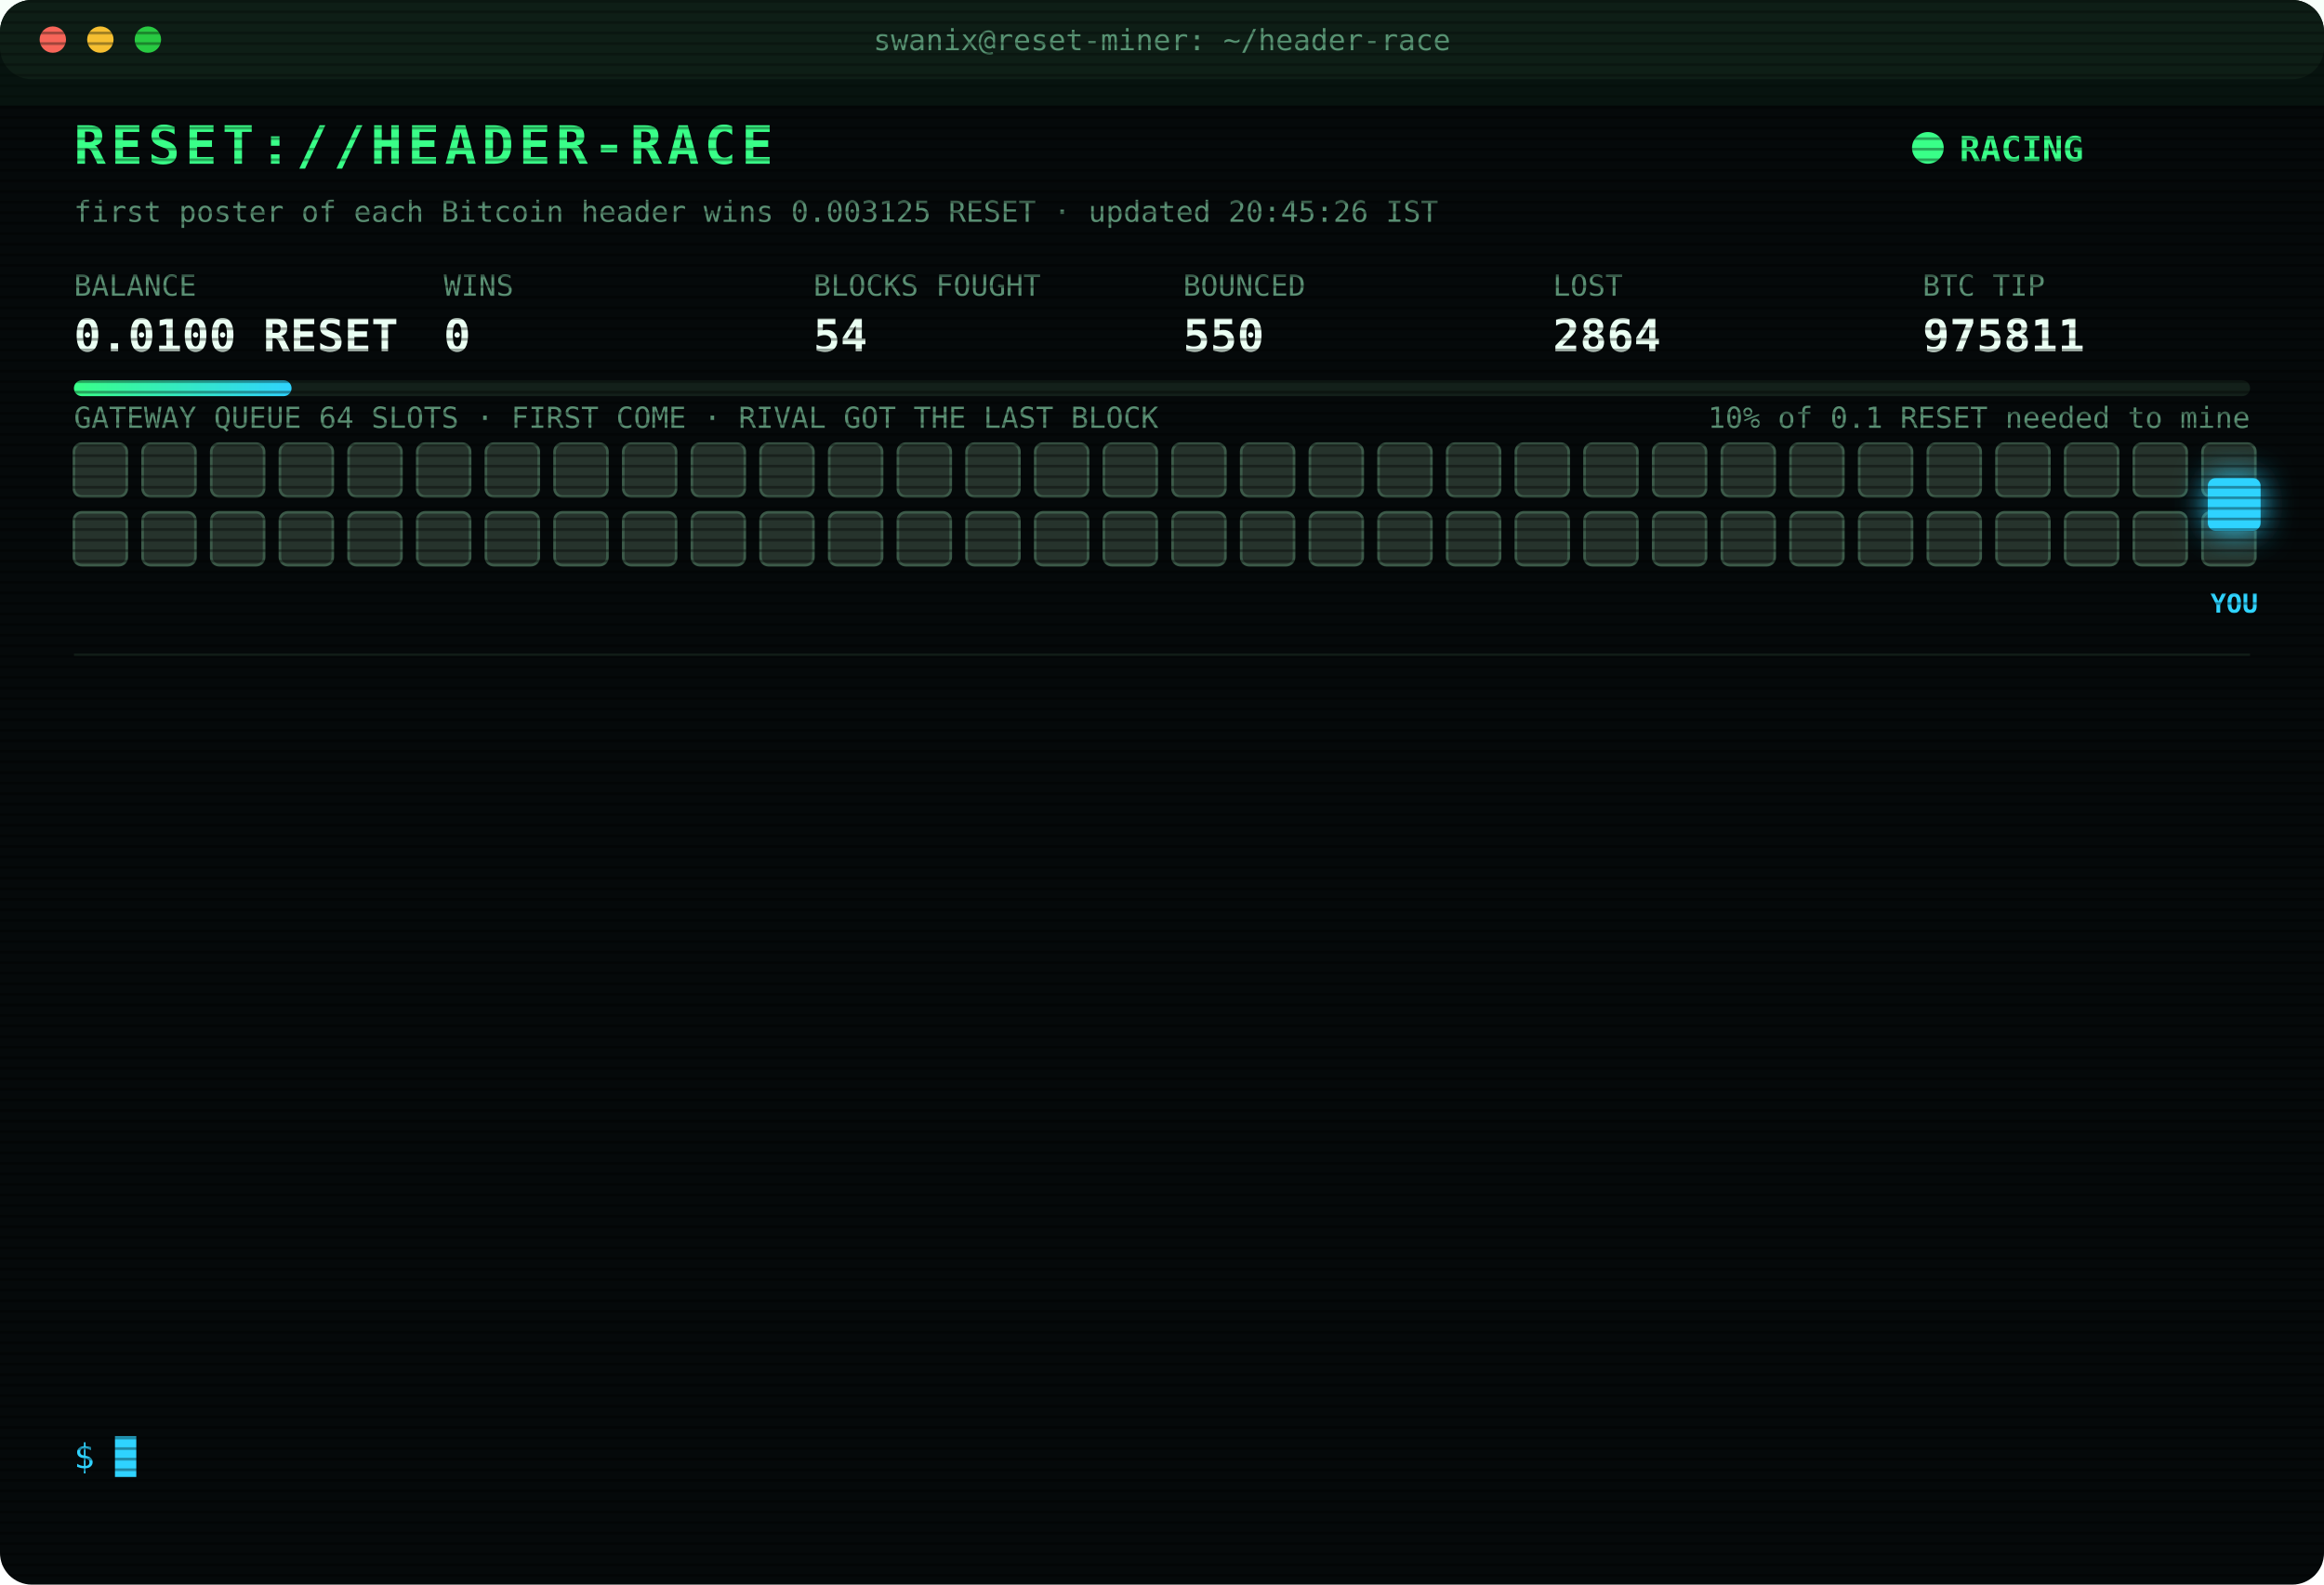
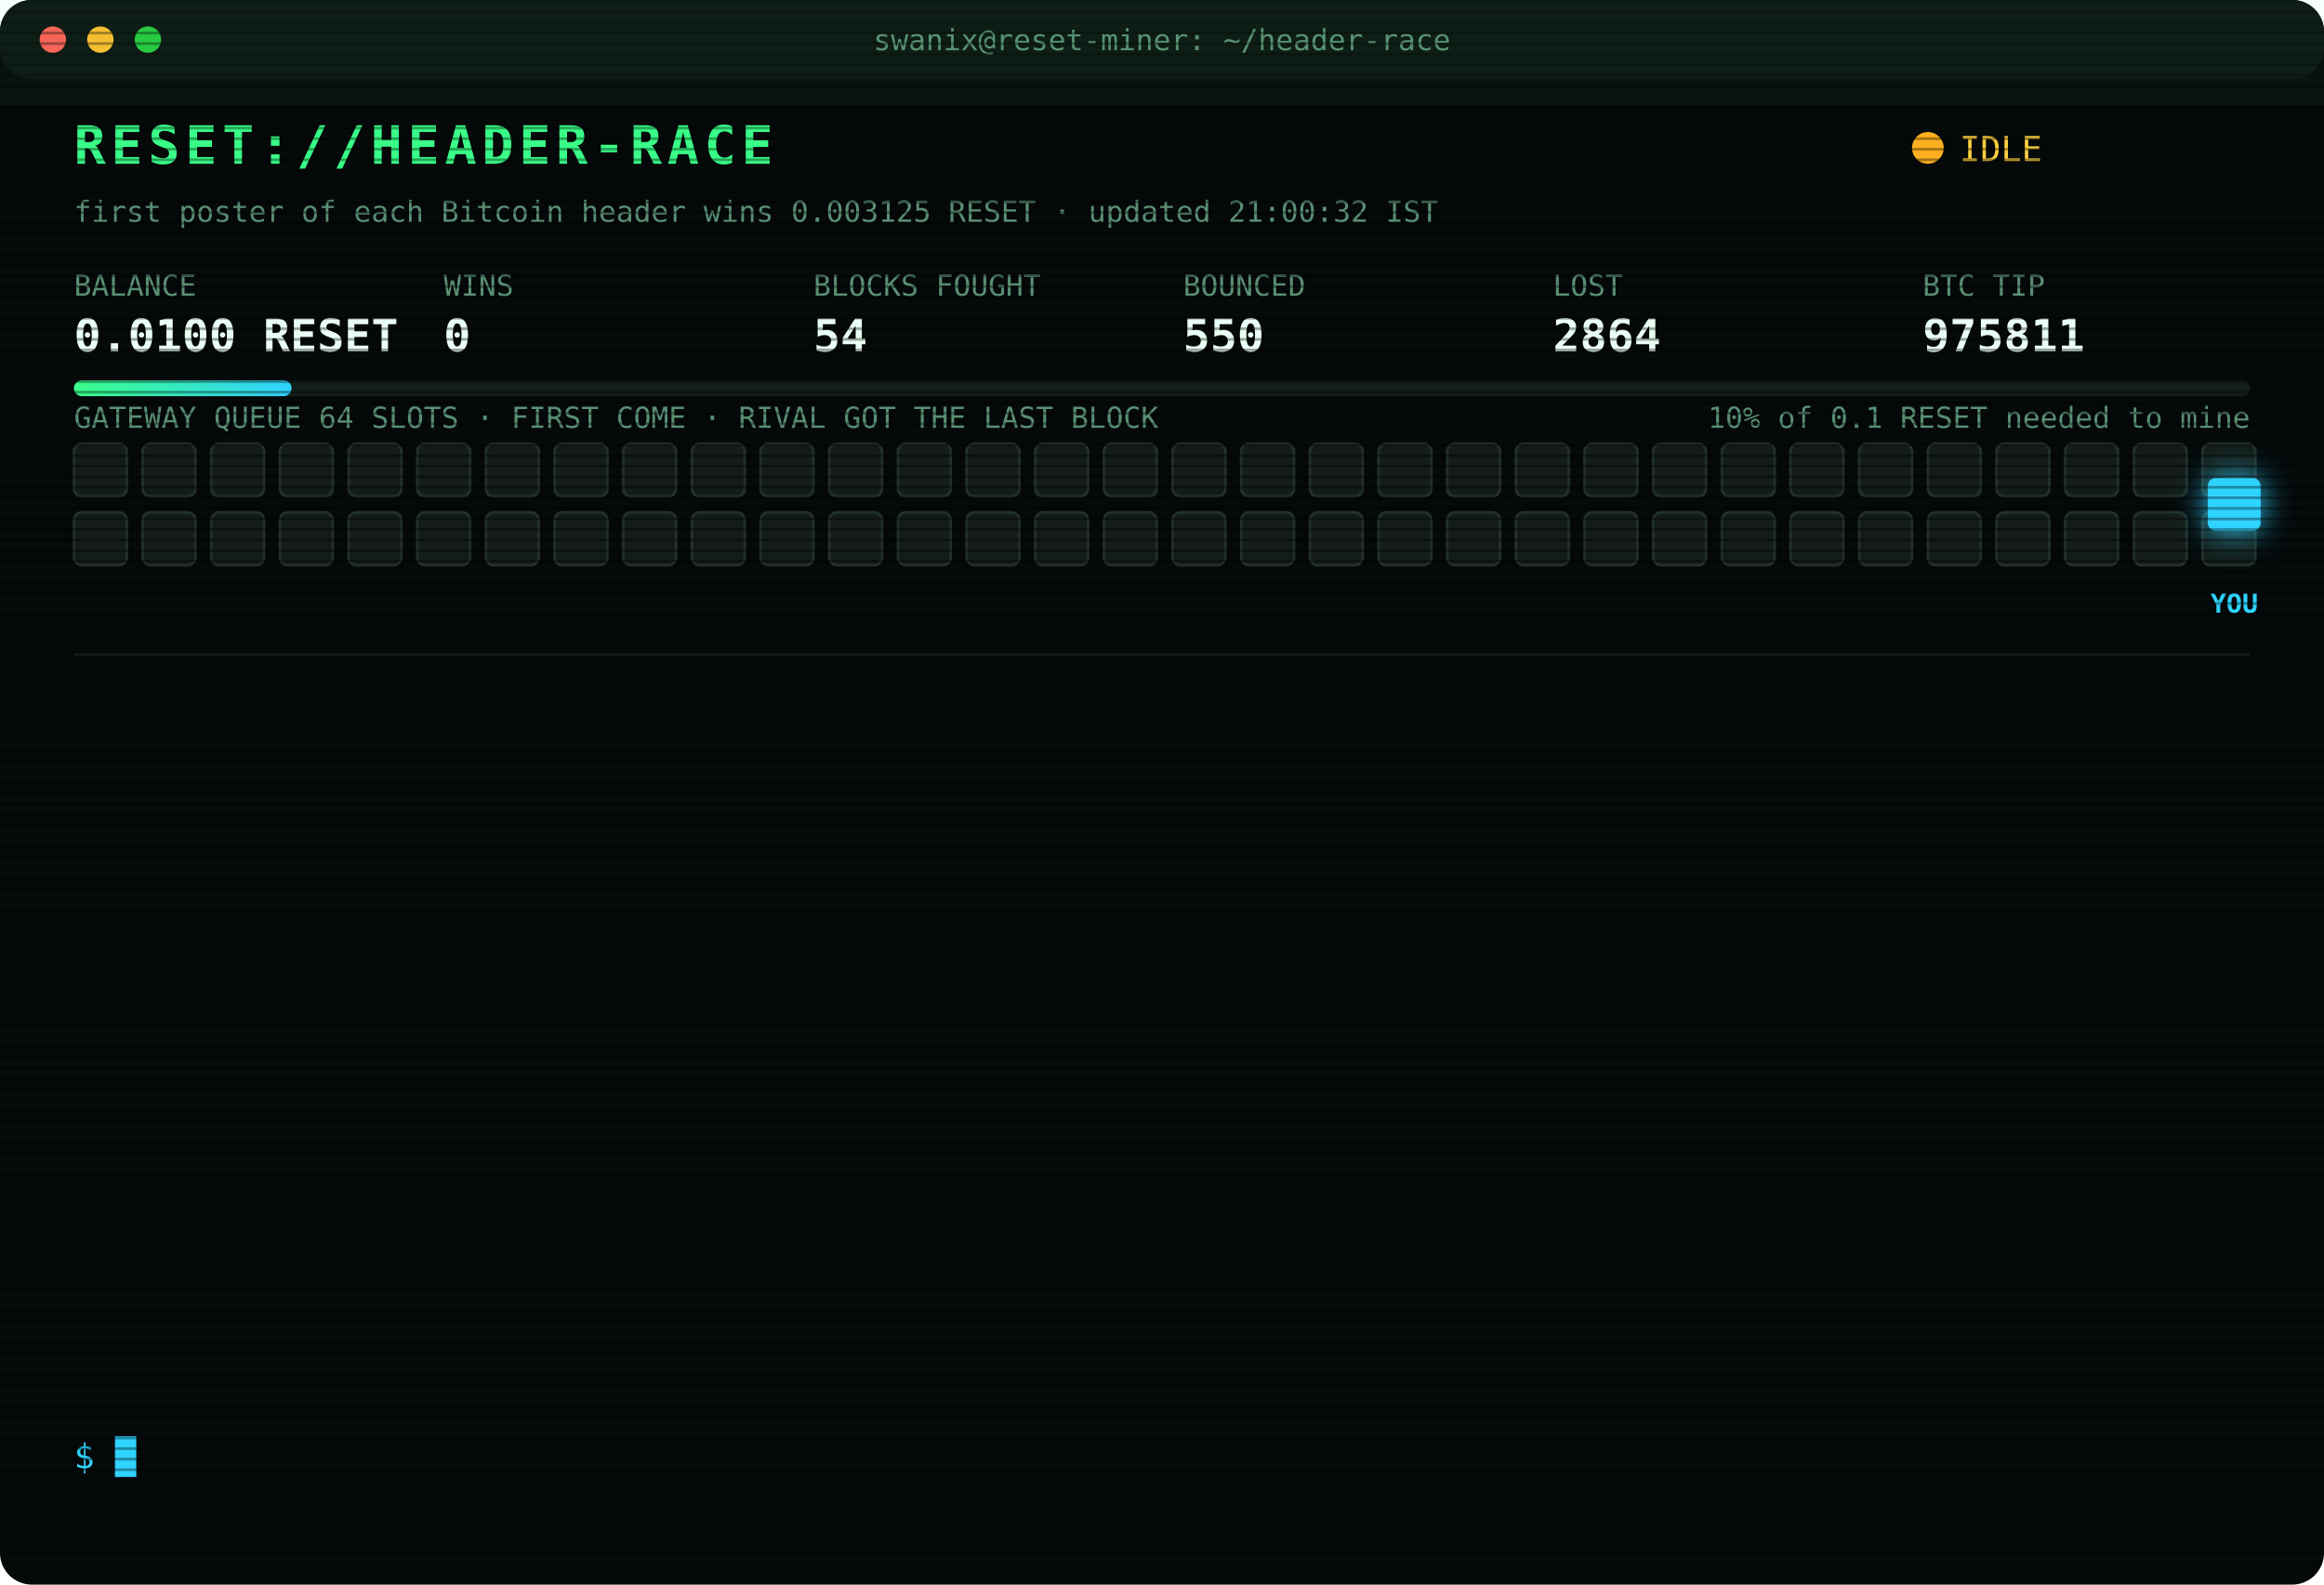
<svg xmlns="http://www.w3.org/2000/svg" width="880" height="600" viewBox="0 0 880 600" font-family="ui-monospace,SFMono-Regular,Menlo,Consolas,monospace">
  <style>
text{font-size:13px;fill:#7CFFB2}
.title{font-size:20px;font-weight:700;fill:#39FF88;letter-spacing:2px;animation:glitch 3s infinite steps(1)}
.sub{fill:#2fd3ff}.k{fill:#5a8f73;font-size:11px}.v{font-size:17px;font-weight:700;fill:#eafff3}
.ts{fill:#3f6b56}.boot{fill:#2fd3ff}.dim{fill:#5a8f73}.bad{fill:#ff4d6d}.warn{fill:#ffd23f}.mag{fill:#ff5cf0}.win{fill:#39FF88;font-weight:700}
.tag{font-size:10px;fill:#2fd3ff;font-weight:700}
.rival{fill:#26332c;stroke:#3c5a49;animation:jam 1.2s infinite alternate}
.idle{fill:#141c18;stroke:#22302a;animation:breathe 4s infinite}
.me{fill:#2fd3ff;filter:drop-shadow(0 0 6px #2fd3ff)}
.hover{animation:nudge 1.1s infinite ease-in-out}.bounce{animation:kick 1.4s infinite}
.ln{opacity:0;animation:in .4s forwards}
.cur{animation:blink 1s infinite steps(1)}
.scan{animation:scan 6s infinite linear}
.led{animation:blink 1.4s infinite}
@keyframes in{from{opacity:0;transform:translateX(-6px)}to{opacity:1;transform:none}}
@keyframes blink{50%{opacity:0}}
@keyframes jam{to{fill:#33463b}}
@keyframes breathe{50%{opacity:.4}}
@keyframes nudge{50%{transform:translateX(-10px)}}
@keyframes kick{0%,100%{transform:none}30%{transform:translateX(-14px)}55%{transform:translateX(10px) translateY(-6px)}}
@keyframes glitch{0%,92%{transform:none}93%{transform:translateX(2px);fill:#ff4d6d}95%{transform:translateX(-2px);fill:#2fd3ff}97%{transform:none}}
@keyframes scan{from{transform:translateY(-40px)}to{transform:translateY(600px)}}
</style>
  <defs>
    <pattern id="sl" width="4" height="4" patternUnits="userSpaceOnUse">
      <rect width="4" height="1" fill="#000" opacity=".35" />
    </pattern>
    <linearGradient id="bar">
      <stop offset="0" stop-color="#39FF88" />
      <stop offset="1" stop-color="#2fd3ff" />
    </linearGradient>
  </defs>
  <rect width="880" height="600" rx="12" fill="#05090a" />
  <rect width="880" height="30" rx="12" fill="#0d1512" />
  <circle cx="20" cy="15" r="5" fill="#ff5f57" />
  <circle cx="38" cy="15" r="5" fill="#febc2e" />
  <circle cx="56" cy="15" r="5" fill="#28c840" />
  <text x="440" y="19" text-anchor="middle" class="k">swanix@reset-miner: ~/header-race</text>
  <text x="28" y="62" class="title">RESET://HEADER-RACE</text>
-   <circle class="led" cx="730" cy="56" r="6" fill="#39FF88" />
-   <text x="742" y="61" class="win">RACING</text>
-   <text x="28" y="84" class="k">first poster of each Bitcoin header wins 0.003125 RESET · updated 20:45:26 IST</text>
+   <circle class="led" cx="730" cy="56" r="6" fill="#ffb020" />
+   <text x="742" y="61" class="warn">IDLE</text>
+   <text x="28" y="84" class="k">first poster of each Bitcoin header wins 0.003125 RESET · updated 21:00:32 IST</text>
  <text x="28" y="112" class="k">BALANCE</text>
  <text x="28" y="133" class="v">0.0100 RESET</text>
  <text x="168" y="112" class="k">WINS</text>
  <text x="168" y="133" class="v">0</text>
  <text x="308" y="112" class="k">BLOCKS FOUGHT</text>
  <text x="308" y="133" class="v">54</text>
  <text x="448" y="112" class="k">BOUNCED</text>
  <text x="448" y="133" class="v">550</text>
  <text x="588" y="112" class="k">LOST</text>
  <text x="588" y="133" class="v">2864</text>
  <text x="728" y="112" class="k">BTC TIP</text>
  <text x="728" y="133" class="v">975811</text>
  <rect x="28" y="144" width="824" height="6" rx="3" fill="#13201a" />
  <rect x="28" y="144" width="82.4" height="6" rx="3" fill="url(#bar)" />
  <text x="852" y="162" text-anchor="end" class="k">10% of 0.1 RESET needed to mine</text>
  <text x="28" y="162" class="k">GATEWAY QUEUE 64 SLOTS · FIRST COME · RIVAL GOT THE LAST BLOCK</text>
-   <rect class="rival" x="28" y="168" width="20" height="20" rx="3" style="animation-delay:0.00s" />
-   <rect class="rival" x="54" y="168" width="20" height="20" rx="3" style="animation-delay:0.05s" />
-   <rect class="rival" x="80" y="168" width="20" height="20" rx="3" style="animation-delay:0.10s" />
-   <rect class="rival" x="106" y="168" width="20" height="20" rx="3" style="animation-delay:0.15s" />
-   <rect class="rival" x="132" y="168" width="20" height="20" rx="3" style="animation-delay:0.20s" />
-   <rect class="rival" x="158" y="168" width="20" height="20" rx="3" style="animation-delay:0.25s" />
-   <rect class="rival" x="184" y="168" width="20" height="20" rx="3" style="animation-delay:0.30s" />
-   <rect class="rival" x="210" y="168" width="20" height="20" rx="3" style="animation-delay:0.35s" />
-   <rect class="rival" x="236" y="168" width="20" height="20" rx="3" style="animation-delay:0.40s" />
-   <rect class="rival" x="262" y="168" width="20" height="20" rx="3" style="animation-delay:0.45s" />
-   <rect class="rival" x="288" y="168" width="20" height="20" rx="3" style="animation-delay:0.50s" />
-   <rect class="rival" x="314" y="168" width="20" height="20" rx="3" style="animation-delay:0.55s" />
-   <rect class="rival" x="340" y="168" width="20" height="20" rx="3" style="animation-delay:0.60s" />
-   <rect class="rival" x="366" y="168" width="20" height="20" rx="3" style="animation-delay:0.65s" />
-   <rect class="rival" x="392" y="168" width="20" height="20" rx="3" style="animation-delay:0.70s" />
-   <rect class="rival" x="418" y="168" width="20" height="20" rx="3" style="animation-delay:0.75s" />
-   <rect class="rival" x="444" y="168" width="20" height="20" rx="3" style="animation-delay:0.80s" />
-   <rect class="rival" x="470" y="168" width="20" height="20" rx="3" style="animation-delay:0.85s" />
-   <rect class="rival" x="496" y="168" width="20" height="20" rx="3" style="animation-delay:0.90s" />
-   <rect class="rival" x="522" y="168" width="20" height="20" rx="3" style="animation-delay:0.95s" />
-   <rect class="rival" x="548" y="168" width="20" height="20" rx="3" style="animation-delay:1.00s" />
-   <rect class="rival" x="574" y="168" width="20" height="20" rx="3" style="animation-delay:1.05s" />
-   <rect class="rival" x="600" y="168" width="20" height="20" rx="3" style="animation-delay:1.10s" />
-   <rect class="rival" x="626" y="168" width="20" height="20" rx="3" style="animation-delay:1.15s" />
-   <rect class="rival" x="652" y="168" width="20" height="20" rx="3" style="animation-delay:1.20s" />
-   <rect class="rival" x="678" y="168" width="20" height="20" rx="3" style="animation-delay:1.25s" />
-   <rect class="rival" x="704" y="168" width="20" height="20" rx="3" style="animation-delay:1.30s" />
-   <rect class="rival" x="730" y="168" width="20" height="20" rx="3" style="animation-delay:1.35s" />
-   <rect class="rival" x="756" y="168" width="20" height="20" rx="3" style="animation-delay:1.40s" />
-   <rect class="rival" x="782" y="168" width="20" height="20" rx="3" style="animation-delay:1.45s" />
-   <rect class="rival" x="808" y="168" width="20" height="20" rx="3" style="animation-delay:1.50s" />
-   <rect class="rival" x="834" y="168" width="20" height="20" rx="3" style="animation-delay:1.55s" />
-   <rect class="rival" x="28" y="194" width="20" height="20" rx="3" style="animation-delay:1.60s" />
-   <rect class="rival" x="54" y="194" width="20" height="20" rx="3" style="animation-delay:1.65s" />
-   <rect class="rival" x="80" y="194" width="20" height="20" rx="3" style="animation-delay:1.70s" />
-   <rect class="rival" x="106" y="194" width="20" height="20" rx="3" style="animation-delay:1.75s" />
-   <rect class="rival" x="132" y="194" width="20" height="20" rx="3" style="animation-delay:1.80s" />
-   <rect class="rival" x="158" y="194" width="20" height="20" rx="3" style="animation-delay:1.85s" />
-   <rect class="rival" x="184" y="194" width="20" height="20" rx="3" style="animation-delay:1.90s" />
-   <rect class="rival" x="210" y="194" width="20" height="20" rx="3" style="animation-delay:1.95s" />
-   <rect class="rival" x="236" y="194" width="20" height="20" rx="3" style="animation-delay:2.00s" />
-   <rect class="rival" x="262" y="194" width="20" height="20" rx="3" style="animation-delay:2.05s" />
-   <rect class="rival" x="288" y="194" width="20" height="20" rx="3" style="animation-delay:2.10s" />
-   <rect class="rival" x="314" y="194" width="20" height="20" rx="3" style="animation-delay:2.15s" />
-   <rect class="rival" x="340" y="194" width="20" height="20" rx="3" style="animation-delay:2.20s" />
-   <rect class="rival" x="366" y="194" width="20" height="20" rx="3" style="animation-delay:2.25s" />
-   <rect class="rival" x="392" y="194" width="20" height="20" rx="3" style="animation-delay:2.30s" />
-   <rect class="rival" x="418" y="194" width="20" height="20" rx="3" style="animation-delay:2.35s" />
-   <rect class="rival" x="444" y="194" width="20" height="20" rx="3" style="animation-delay:2.40s" />
-   <rect class="rival" x="470" y="194" width="20" height="20" rx="3" style="animation-delay:2.45s" />
-   <rect class="rival" x="496" y="194" width="20" height="20" rx="3" style="animation-delay:2.50s" />
-   <rect class="rival" x="522" y="194" width="20" height="20" rx="3" style="animation-delay:2.55s" />
-   <rect class="rival" x="548" y="194" width="20" height="20" rx="3" style="animation-delay:2.60s" />
-   <rect class="rival" x="574" y="194" width="20" height="20" rx="3" style="animation-delay:2.65s" />
-   <rect class="rival" x="600" y="194" width="20" height="20" rx="3" style="animation-delay:2.70s" />
-   <rect class="rival" x="626" y="194" width="20" height="20" rx="3" style="animation-delay:2.75s" />
-   <rect class="rival" x="652" y="194" width="20" height="20" rx="3" style="animation-delay:2.80s" />
-   <rect class="rival" x="678" y="194" width="20" height="20" rx="3" style="animation-delay:2.85s" />
-   <rect class="rival" x="704" y="194" width="20" height="20" rx="3" style="animation-delay:2.90s" />
-   <rect class="rival" x="730" y="194" width="20" height="20" rx="3" style="animation-delay:2.95s" />
-   <rect class="rival" x="756" y="194" width="20" height="20" rx="3" style="animation-delay:3.00s" />
-   <rect class="rival" x="782" y="194" width="20" height="20" rx="3" style="animation-delay:3.05s" />
-   <rect class="rival" x="808" y="194" width="20" height="20" rx="3" style="animation-delay:3.10s" />
-   <rect class="rival" x="834" y="194" width="20" height="20" rx="3" style="animation-delay:3.15s" />
+   <rect class="idle" x="28" y="168" width="20" height="20" rx="3" style="animation-delay:0.00s" />
+   <rect class="idle" x="54" y="168" width="20" height="20" rx="3" style="animation-delay:0.05s" />
+   <rect class="idle" x="80" y="168" width="20" height="20" rx="3" style="animation-delay:0.10s" />
+   <rect class="idle" x="106" y="168" width="20" height="20" rx="3" style="animation-delay:0.15s" />
+   <rect class="idle" x="132" y="168" width="20" height="20" rx="3" style="animation-delay:0.20s" />
+   <rect class="idle" x="158" y="168" width="20" height="20" rx="3" style="animation-delay:0.25s" />
+   <rect class="idle" x="184" y="168" width="20" height="20" rx="3" style="animation-delay:0.30s" />
+   <rect class="idle" x="210" y="168" width="20" height="20" rx="3" style="animation-delay:0.35s" />
+   <rect class="idle" x="236" y="168" width="20" height="20" rx="3" style="animation-delay:0.40s" />
+   <rect class="idle" x="262" y="168" width="20" height="20" rx="3" style="animation-delay:0.45s" />
+   <rect class="idle" x="288" y="168" width="20" height="20" rx="3" style="animation-delay:0.50s" />
+   <rect class="idle" x="314" y="168" width="20" height="20" rx="3" style="animation-delay:0.55s" />
+   <rect class="idle" x="340" y="168" width="20" height="20" rx="3" style="animation-delay:0.60s" />
+   <rect class="idle" x="366" y="168" width="20" height="20" rx="3" style="animation-delay:0.65s" />
+   <rect class="idle" x="392" y="168" width="20" height="20" rx="3" style="animation-delay:0.70s" />
+   <rect class="idle" x="418" y="168" width="20" height="20" rx="3" style="animation-delay:0.75s" />
+   <rect class="idle" x="444" y="168" width="20" height="20" rx="3" style="animation-delay:0.80s" />
+   <rect class="idle" x="470" y="168" width="20" height="20" rx="3" style="animation-delay:0.85s" />
+   <rect class="idle" x="496" y="168" width="20" height="20" rx="3" style="animation-delay:0.90s" />
+   <rect class="idle" x="522" y="168" width="20" height="20" rx="3" style="animation-delay:0.95s" />
+   <rect class="idle" x="548" y="168" width="20" height="20" rx="3" style="animation-delay:1.00s" />
+   <rect class="idle" x="574" y="168" width="20" height="20" rx="3" style="animation-delay:1.05s" />
+   <rect class="idle" x="600" y="168" width="20" height="20" rx="3" style="animation-delay:1.10s" />
+   <rect class="idle" x="626" y="168" width="20" height="20" rx="3" style="animation-delay:1.15s" />
+   <rect class="idle" x="652" y="168" width="20" height="20" rx="3" style="animation-delay:1.20s" />
+   <rect class="idle" x="678" y="168" width="20" height="20" rx="3" style="animation-delay:1.25s" />
+   <rect class="idle" x="704" y="168" width="20" height="20" rx="3" style="animation-delay:1.30s" />
+   <rect class="idle" x="730" y="168" width="20" height="20" rx="3" style="animation-delay:1.35s" />
+   <rect class="idle" x="756" y="168" width="20" height="20" rx="3" style="animation-delay:1.40s" />
+   <rect class="idle" x="782" y="168" width="20" height="20" rx="3" style="animation-delay:1.45s" />
+   <rect class="idle" x="808" y="168" width="20" height="20" rx="3" style="animation-delay:1.50s" />
+   <rect class="idle" x="834" y="168" width="20" height="20" rx="3" style="animation-delay:1.55s" />
+   <rect class="idle" x="28" y="194" width="20" height="20" rx="3" style="animation-delay:1.60s" />
+   <rect class="idle" x="54" y="194" width="20" height="20" rx="3" style="animation-delay:1.65s" />
+   <rect class="idle" x="80" y="194" width="20" height="20" rx="3" style="animation-delay:1.70s" />
+   <rect class="idle" x="106" y="194" width="20" height="20" rx="3" style="animation-delay:1.75s" />
+   <rect class="idle" x="132" y="194" width="20" height="20" rx="3" style="animation-delay:1.80s" />
+   <rect class="idle" x="158" y="194" width="20" height="20" rx="3" style="animation-delay:1.85s" />
+   <rect class="idle" x="184" y="194" width="20" height="20" rx="3" style="animation-delay:1.90s" />
+   <rect class="idle" x="210" y="194" width="20" height="20" rx="3" style="animation-delay:1.95s" />
+   <rect class="idle" x="236" y="194" width="20" height="20" rx="3" style="animation-delay:2.00s" />
+   <rect class="idle" x="262" y="194" width="20" height="20" rx="3" style="animation-delay:2.05s" />
+   <rect class="idle" x="288" y="194" width="20" height="20" rx="3" style="animation-delay:2.10s" />
+   <rect class="idle" x="314" y="194" width="20" height="20" rx="3" style="animation-delay:2.15s" />
+   <rect class="idle" x="340" y="194" width="20" height="20" rx="3" style="animation-delay:2.20s" />
+   <rect class="idle" x="366" y="194" width="20" height="20" rx="3" style="animation-delay:2.25s" />
+   <rect class="idle" x="392" y="194" width="20" height="20" rx="3" style="animation-delay:2.30s" />
+   <rect class="idle" x="418" y="194" width="20" height="20" rx="3" style="animation-delay:2.35s" />
+   <rect class="idle" x="444" y="194" width="20" height="20" rx="3" style="animation-delay:2.40s" />
+   <rect class="idle" x="470" y="194" width="20" height="20" rx="3" style="animation-delay:2.45s" />
+   <rect class="idle" x="496" y="194" width="20" height="20" rx="3" style="animation-delay:2.50s" />
+   <rect class="idle" x="522" y="194" width="20" height="20" rx="3" style="animation-delay:2.55s" />
+   <rect class="idle" x="548" y="194" width="20" height="20" rx="3" style="animation-delay:2.60s" />
+   <rect class="idle" x="574" y="194" width="20" height="20" rx="3" style="animation-delay:2.65s" />
+   <rect class="idle" x="600" y="194" width="20" height="20" rx="3" style="animation-delay:2.70s" />
+   <rect class="idle" x="626" y="194" width="20" height="20" rx="3" style="animation-delay:2.75s" />
+   <rect class="idle" x="652" y="194" width="20" height="20" rx="3" style="animation-delay:2.80s" />
+   <rect class="idle" x="678" y="194" width="20" height="20" rx="3" style="animation-delay:2.85s" />
+   <rect class="idle" x="704" y="194" width="20" height="20" rx="3" style="animation-delay:2.90s" />
+   <rect class="idle" x="730" y="194" width="20" height="20" rx="3" style="animation-delay:2.95s" />
+   <rect class="idle" x="756" y="194" width="20" height="20" rx="3" style="animation-delay:3.00s" />
+   <rect class="idle" x="782" y="194" width="20" height="20" rx="3" style="animation-delay:3.05s" />
+   <rect class="idle" x="808" y="194" width="20" height="20" rx="3" style="animation-delay:3.10s" />
+   <rect class="idle" x="834" y="194" width="20" height="20" rx="3" style="animation-delay:3.15s" />
  <g class="hover">
    <rect class="me" x="836" y="181" width="20" height="20" rx="3" />
    <text class="tag" x="846" y="232" text-anchor="middle">YOU</text>
  </g>
  <line x1="28" x2="852" y1="248" y2="248" stroke="#13201a" />
  <g class="ln" style="animation-delay:0.40s">
    <text x="28" y="270" class="ts">18:49:10</text>
    <text x="104" y="270" class="bad">[LOST] #975798 taken by a rival miner</text>
  </g>
  <g class="ln" style="animation-delay:0.65s">
    <text x="28" y="292" class="ts">18:50:32</text>
    <text x="104" y="292" class="bad">[LOST] #975799 taken by a rival miner</text>
  </g>
  <g class="ln" style="animation-delay:0.90s">
    <text x="28" y="314" class="ts">18:53:29</text>
    <text x="104" y="314" class="bad">[LOST] #975800 taken by a rival miner</text>
  </g>
  <g class="ln" style="animation-delay:1.15s">
    <text x="28" y="336" class="ts">19:02:44</text>
    <text x="104" y="336" class="bad">[LOST] #975801 taken by a rival miner</text>
  </g>
  <g class="ln" style="animation-delay:1.40s">
    <text x="28" y="358" class="ts">19:15:46</text>
    <text x="104" y="358" class="bad">[LOST] #975802 taken by a rival miner</text>
  </g>
  <g class="ln" style="animation-delay:1.65s">
    <text x="28" y="380" class="ts">19:23:59</text>
    <text x="104" y="380" class="bad">[LOST] #975803 taken by a rival miner</text>
  </g>
  <g class="ln" style="animation-delay:1.90s">
    <text x="28" y="402" class="ts">19:38:48</text>
    <text x="104" y="402" class="bad">[LOST] #975804 taken by a rival miner</text>
  </g>
  <g class="ln" style="animation-delay:2.15s">
    <text x="28" y="424" class="ts">19:39:32</text>
    <text x="104" y="424" class="bad">[LOST] #975805 taken by a rival miner</text>
  </g>
  <g class="ln" style="animation-delay:2.40s">
    <text x="28" y="446" class="ts">19:46:38</text>
    <text x="104" y="446" class="bad">[LOST] #975806 taken by a rival miner</text>
  </g>
  <g class="ln" style="animation-delay:2.65s">
    <text x="28" y="468" class="ts">19:53:22</text>
    <text x="104" y="468" class="bad">[LOST] #975807 taken by a rival miner</text>
  </g>
  <g class="ln" style="animation-delay:2.90s">
    <text x="28" y="490" class="ts">20:09:55</text>
    <text x="104" y="490" class="bad">[LOST] #975808 taken by a rival miner</text>
  </g>
  <g class="ln" style="animation-delay:3.15s">
    <text x="28" y="512" class="ts">20:26:03</text>
    <text x="104" y="512" class="bad">[LOST] #975810 taken by a rival miner</text>
  </g>
  <g class="ln" style="animation-delay:3.40s">
    <text x="28" y="534" class="ts">20:38:42</text>
    <text x="104" y="534" class="bad">[LOST] #975811 taken by a rival miner</text>
  </g>
  <text x="28" y="556" class="sub">$ <tspan class="cur">█</tspan>
  </text>
  <rect width="880" height="600" rx="12" fill="url(#sl)" pointer-events="none" />
  <rect class="scan" width="880" height="40" fill="#39FF88" opacity=".04" />
</svg>
